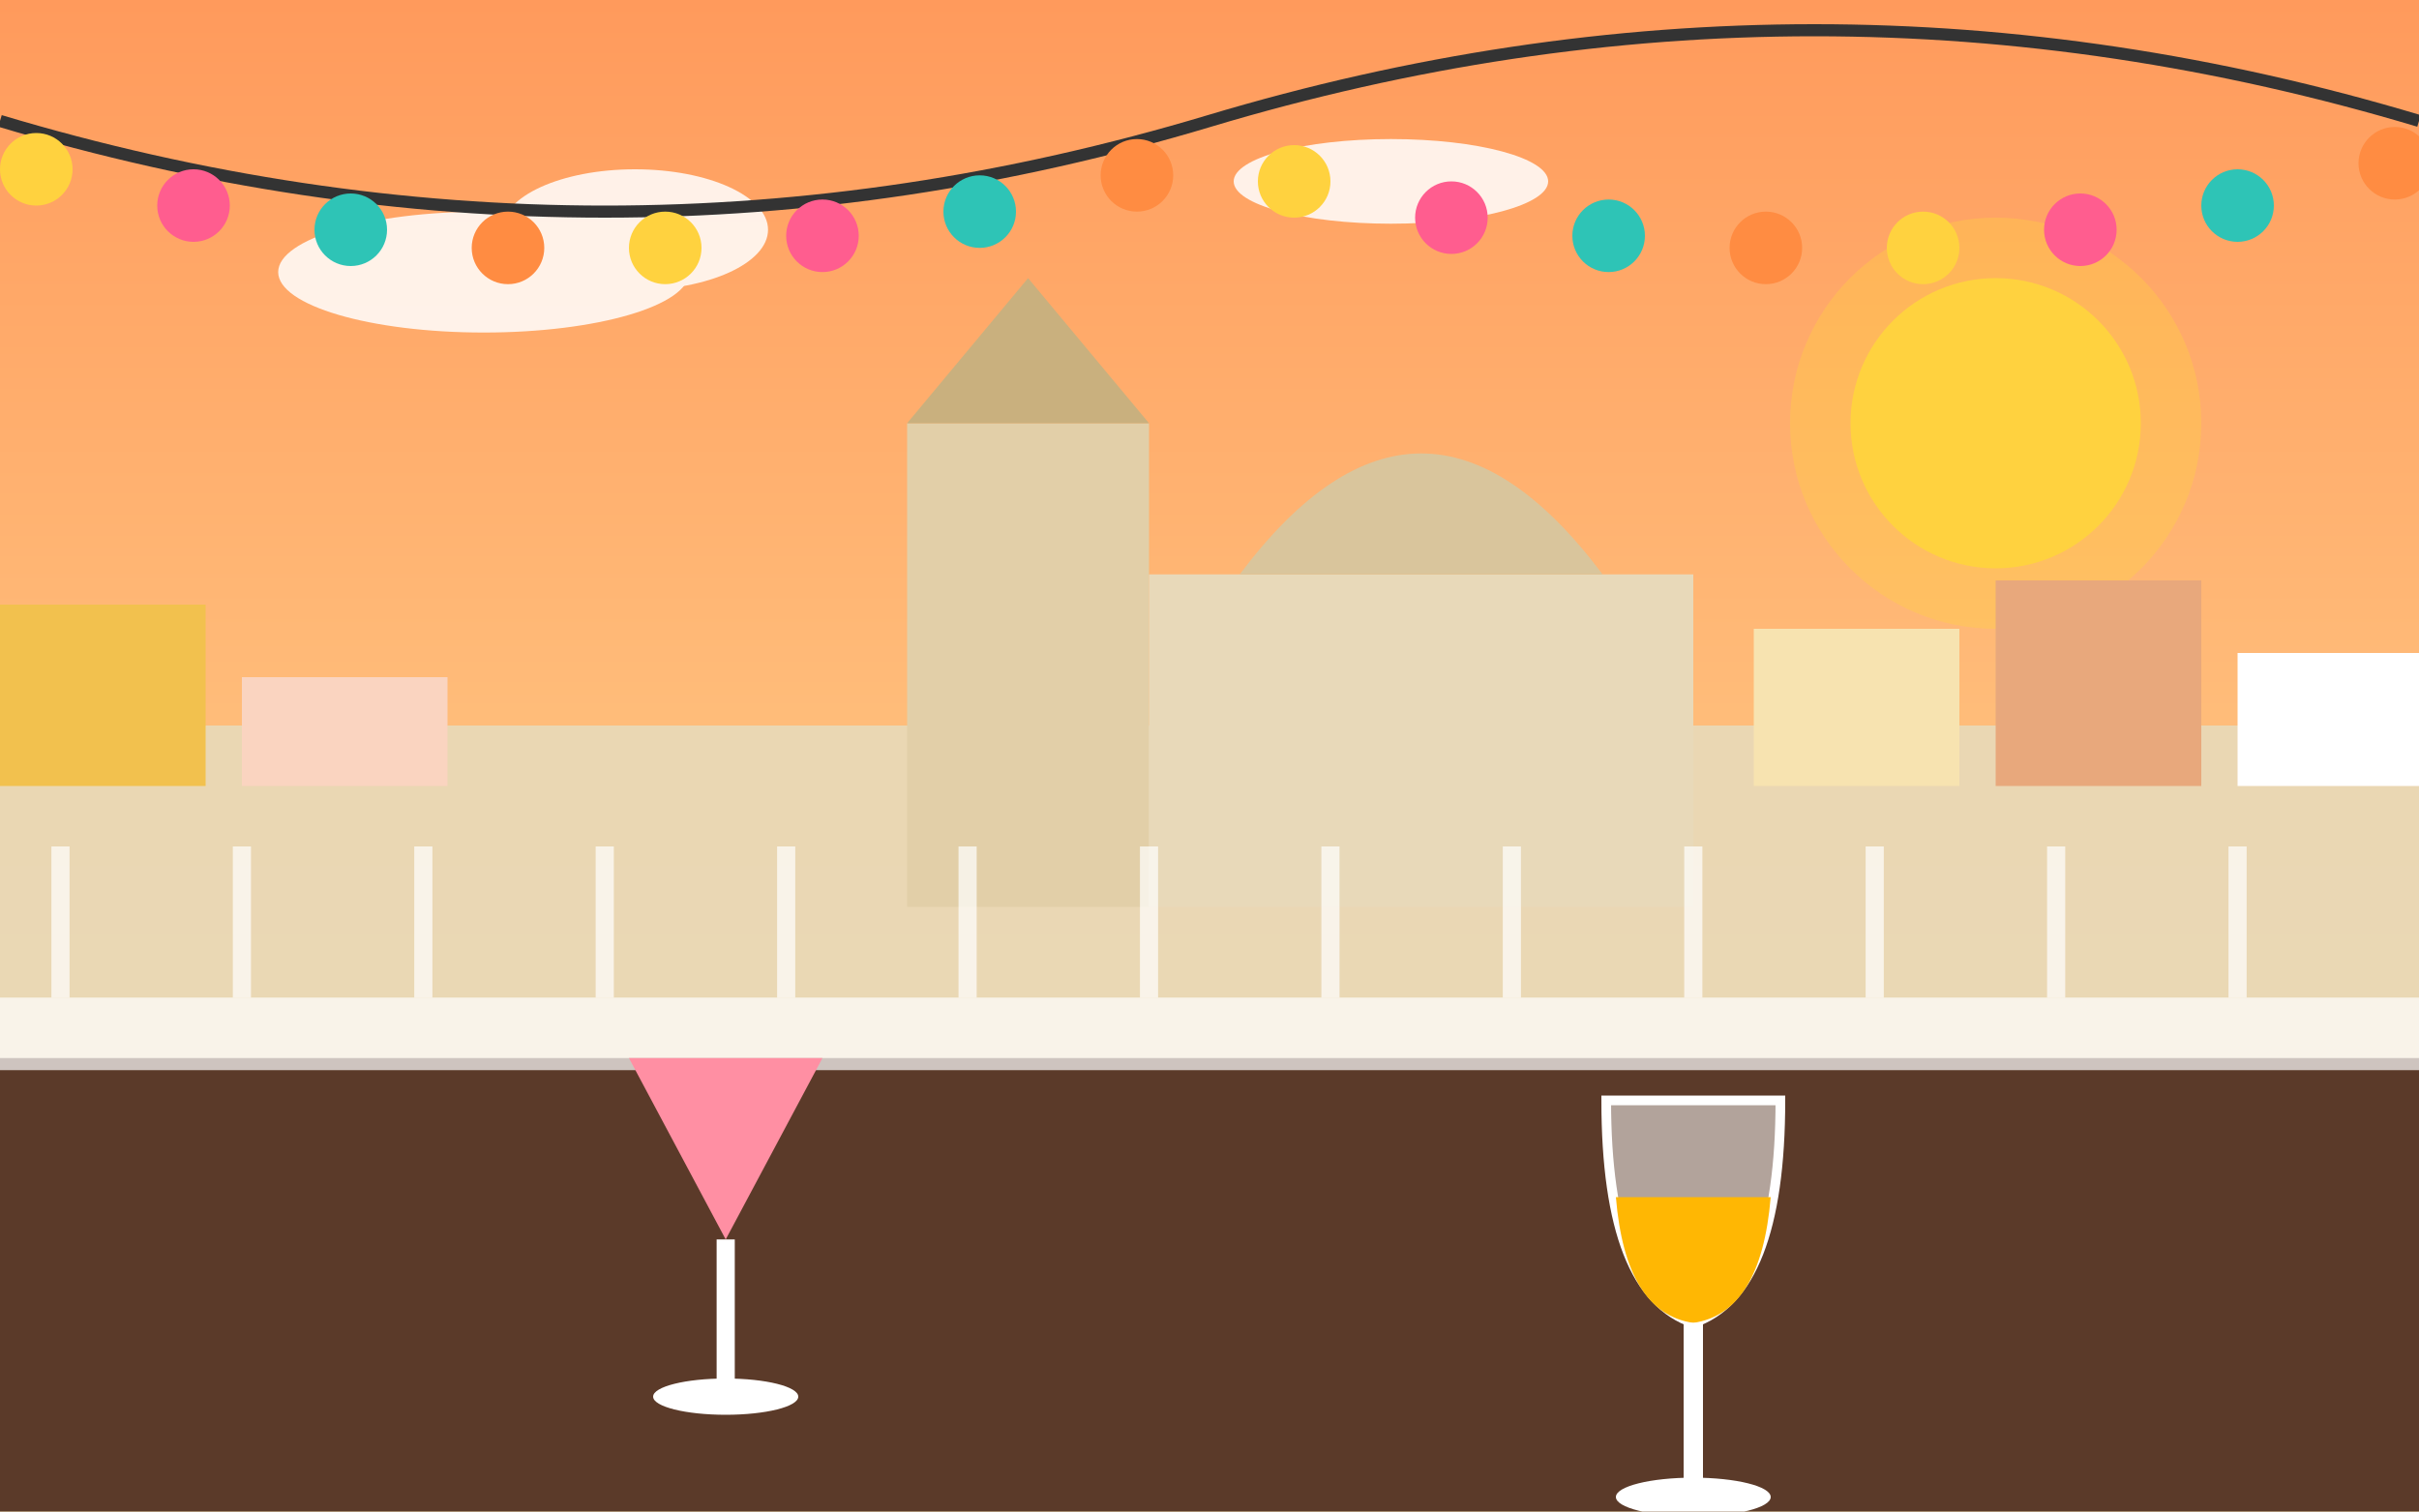
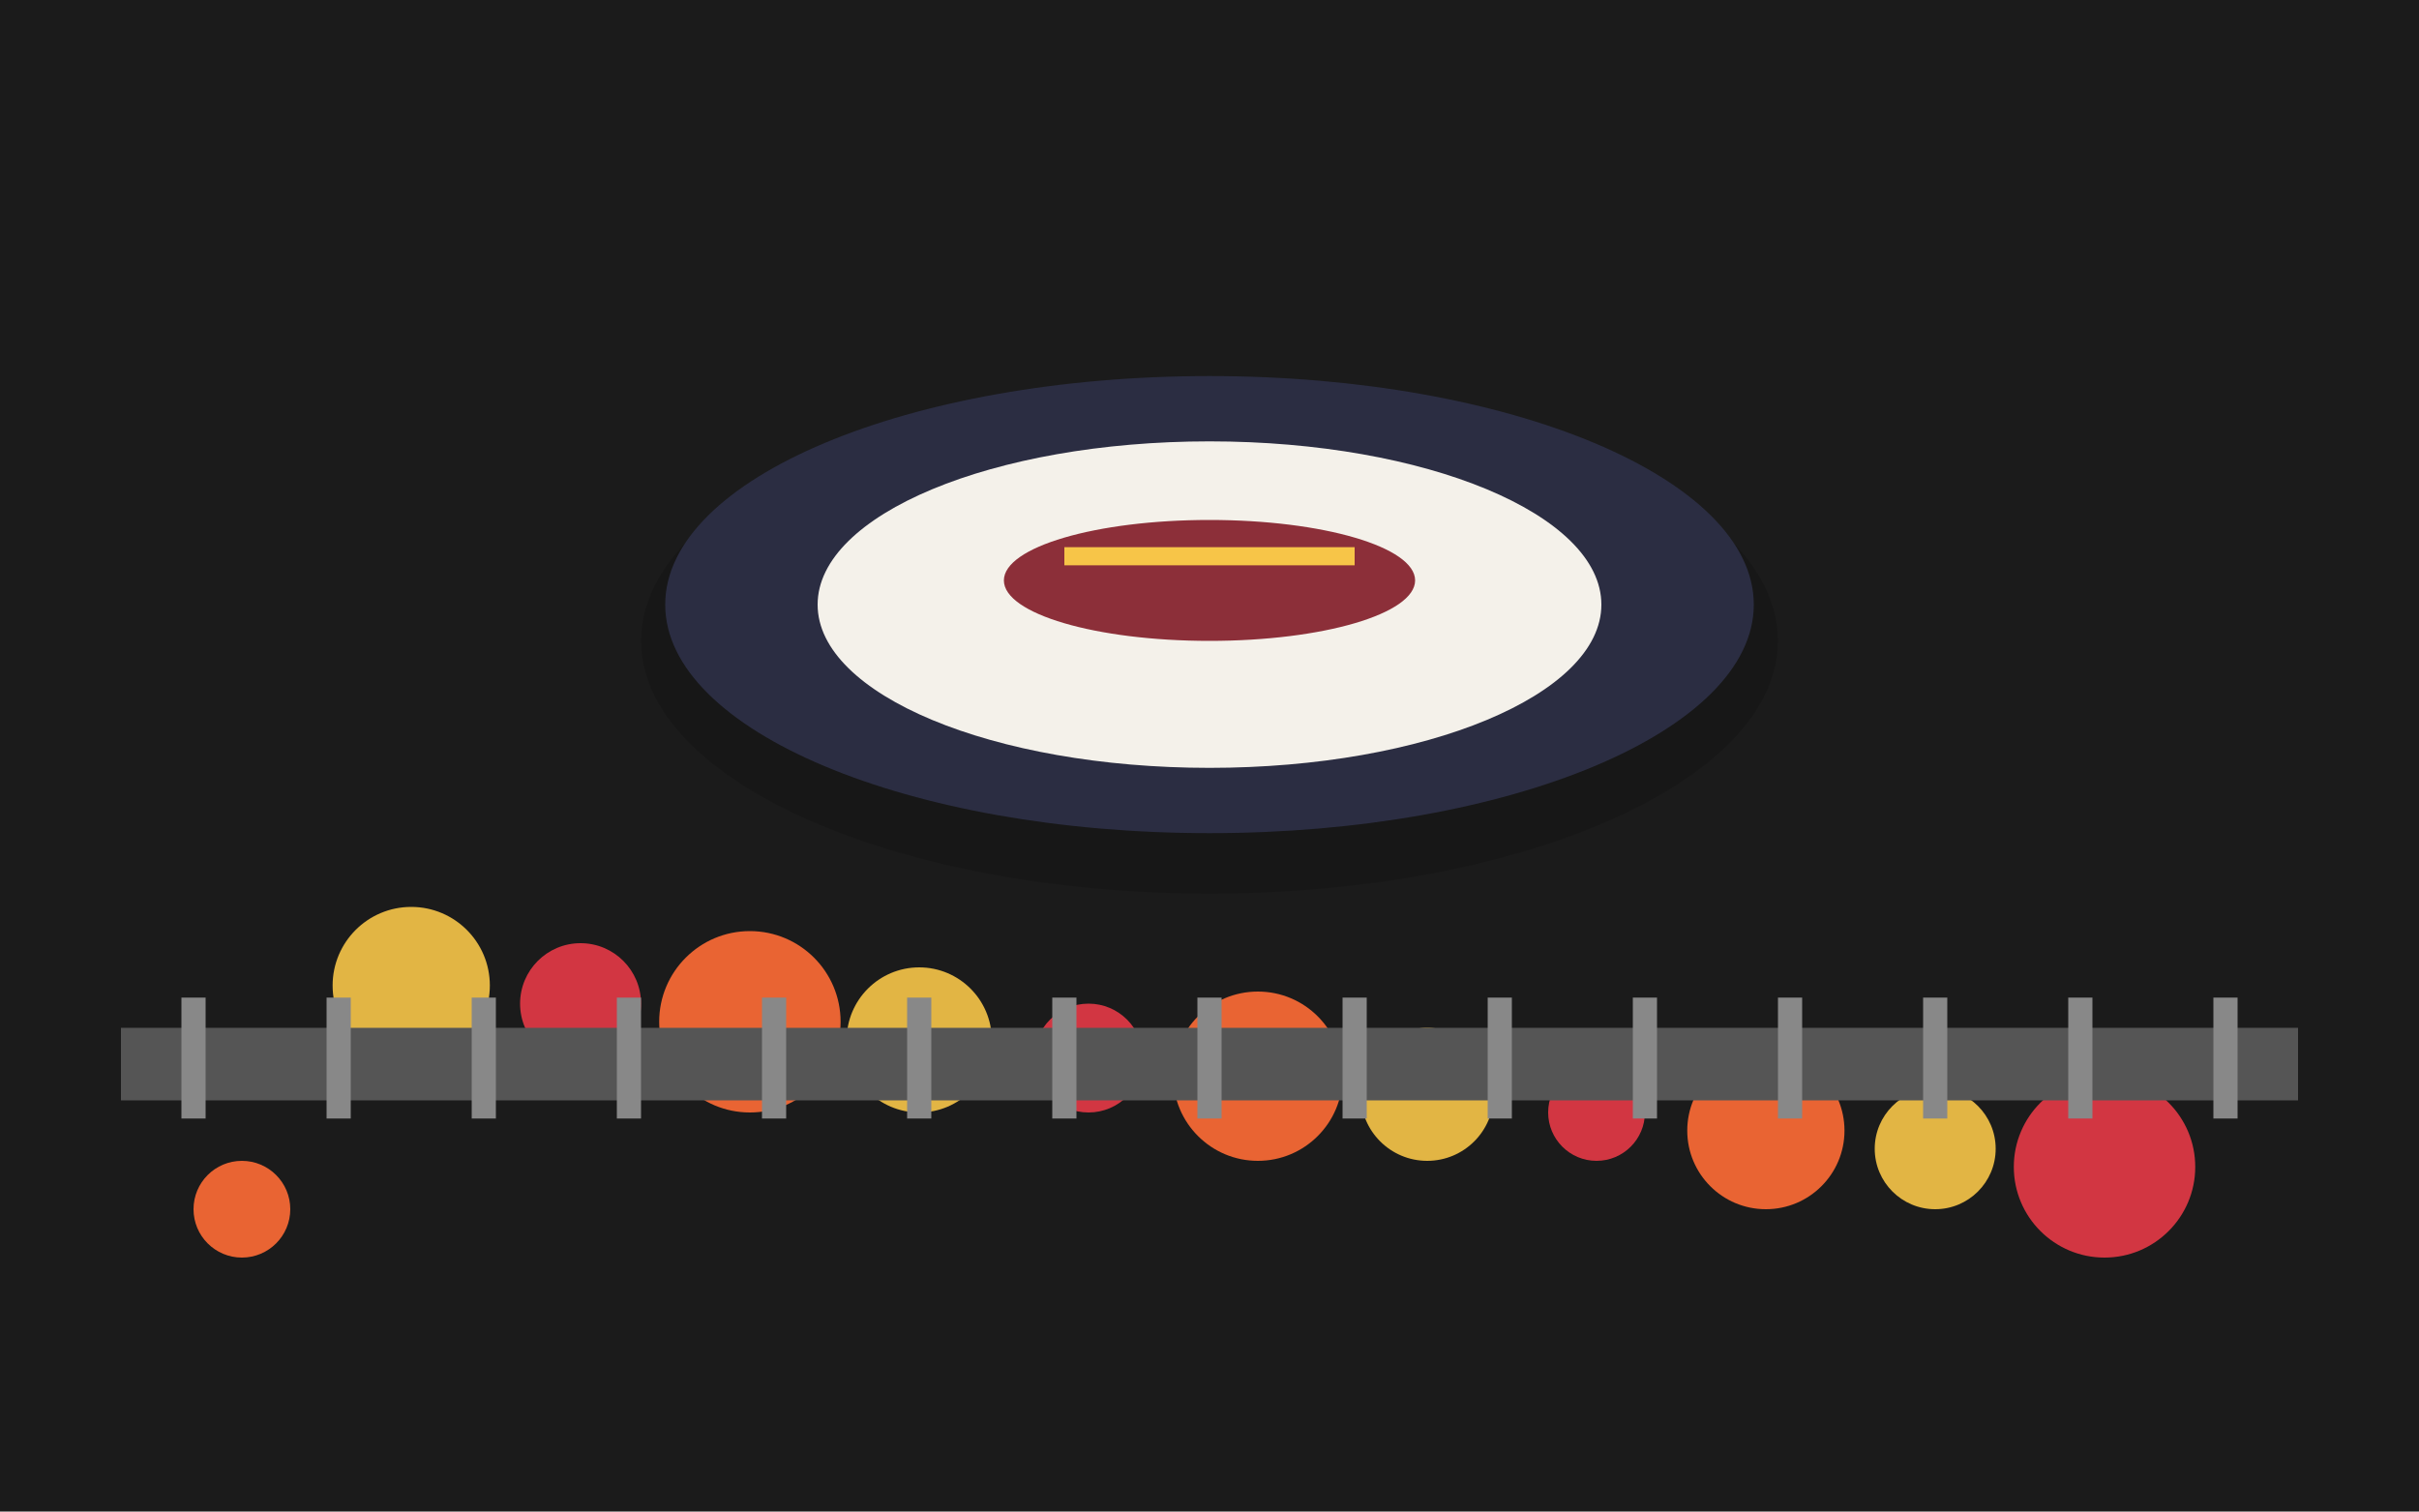
<svg xmlns="http://www.w3.org/2000/svg" viewBox="0 0 400 250" preserveAspectRatio="xMidYMid slice">
-   <defs>
-     <linearGradient id="sk21" x1="0" y1="0" x2="0" y2="1">
-       <stop offset="0" stop-color="#FF9A5C" />
-       <stop offset="1" stop-color="#FFE29A" />
-     </linearGradient>
-   </defs>
-   <rect width="400" height="250" fill="url(#sk21)" />
-   <circle cx="330" cy="70" r="34" fill="#FFD23F" opacity=".35" />
-   <circle cx="330" cy="70" r="24" fill="#FFD23F" />
-   <g fill="#fff" opacity=".85">
-     <ellipse cx="80" cy="45" rx="34" ry="10" />
-     <ellipse cx="105" cy="38" rx="22" ry="10" />
-     <ellipse cx="230" cy="30" rx="26" ry="7" />
-   </g>
-   <rect x="0" y="120" width="400" height="80" fill="#E8D9B9" opacity=".9" />
-   <rect x="150" y="70" width="40" height="80" fill="#E2CFA8" />
-   <path d="M150 70 l20 -24 l20 24z" fill="#C9B07E" />
-   <rect x="190" y="95" width="90" height="55" fill="#E8D9B9" />
-   <path d="M205 95 q30 -40 60 0z" fill="#D9C59C" />
-   <rect x="0" y="100" width="34" height="30" fill="#F2C14E" />
-   <rect x="40" y="112" width="34" height="18" fill="#FAD4C0" />
-   <rect x="290" y="104" width="34" height="26" fill="#F7E3B0" />
-   <rect x="330" y="96" width="34" height="34" fill="#E8A87C" />
-   <rect x="370" y="108" width="34" height="22" fill="#FFF" />
-   <rect x="0" y="175" width="400" height="75" fill="#5B3A29" />
-   <rect x="0" y="165" width="400" height="12" fill="#fff" opacity=".7" />
-   <line x1="10" y1="165" x2="10" y2="140" stroke="#fff" stroke-width="3" opacity=".7" />
-   <line x1="40" y1="165" x2="40" y2="140" stroke="#fff" stroke-width="3" opacity=".7" />
-   <line x1="70" y1="165" x2="70" y2="140" stroke="#fff" stroke-width="3" opacity=".7" />
-   <line x1="100" y1="165" x2="100" y2="140" stroke="#fff" stroke-width="3" opacity=".7" />
-   <line x1="130" y1="165" x2="130" y2="140" stroke="#fff" stroke-width="3" opacity=".7" />
-   <line x1="160" y1="165" x2="160" y2="140" stroke="#fff" stroke-width="3" opacity=".7" />
-   <line x1="190" y1="165" x2="190" y2="140" stroke="#fff" stroke-width="3" opacity=".7" />
-   <line x1="220" y1="165" x2="220" y2="140" stroke="#fff" stroke-width="3" opacity=".7" />
-   <line x1="250" y1="165" x2="250" y2="140" stroke="#fff" stroke-width="3" opacity=".7" />
-   <line x1="280" y1="165" x2="280" y2="140" stroke="#fff" stroke-width="3" opacity=".7" />
-   <line x1="310" y1="165" x2="310" y2="140" stroke="#fff" stroke-width="3" opacity=".7" />
-   <line x1="340" y1="165" x2="340" y2="140" stroke="#fff" stroke-width="3" opacity=".7" />
-   <line x1="370" y1="165" x2="370" y2="140" stroke="#fff" stroke-width="3" opacity=".7" />
-   <path d="M0 20 Q100 50 200 20 T400 20" stroke="#333" stroke-width="2" fill="none" />
-   <circle cx="6" cy="28" r="6" fill="#FFD23F" />
-   <circle cx="32" cy="34" r="6" fill="#FF5D8F" />
-   <circle cx="58" cy="38" r="6" fill="#2EC4B6" />
-   <circle cx="84" cy="41" r="6" fill="#FF8C42" />
-   <circle cx="110" cy="41" r="6" fill="#FFD23F" />
-   <circle cx="136" cy="39" r="6" fill="#FF5D8F" />
-   <circle cx="162" cy="35" r="6" fill="#2EC4B6" />
-   <circle cx="188" cy="29" r="6" fill="#FF8C42" />
-   <circle cx="214" cy="30" r="6" fill="#FFD23F" />
-   <circle cx="240" cy="36" r="6" fill="#FF5D8F" />
-   <circle cx="266" cy="39" r="6" fill="#2EC4B6" />
-   <circle cx="292" cy="41" r="6" fill="#FF8C42" />
-   <circle cx="318" cy="41" r="6" fill="#FFD23F" />
-   <circle cx="344" cy="38" r="6" fill="#FF5D8F" />
-   <circle cx="370" cy="34" r="6" fill="#2EC4B6" />
-   <circle cx="396" cy="27" r="6" fill="#FF8C42" />
-   <g transform="translate(120,215)">
-     <path d="M-16 -40 l16 30 l16 -30z" fill="#FF8FA3" />
-     <line x1="0" y1="-10" x2="0" y2="14" stroke="#fff" stroke-width="3" />
-     <ellipse cx="0" cy="16" rx="12" ry="3" fill="#fff" />
-   </g>
-   <g transform="translate(280,230) scale(0.8)">
-     <path d="M-18 -60 h36 q0 40 -18 46 q-18 -6 -18 -46z" fill="#ffffff88" stroke="#fff" stroke-width="2" />
-     <path d="M-16 -40 h32 q-2 24 -16 26 q-14 -2 -16 -26z" fill="#FFB703" />
-     <rect x="-2" y="-14" width="4" height="34" fill="#fff" />
-     <ellipse cx="0" cy="22" rx="16" ry="4" fill="#fff" />
+   <rect width="400" height="250" fill="#FFF" />
+   <rect width="400" height="250" fill="#1B1B1B" />
+   <circle cx="40" cy="200" r="8" fill="#FF6B35" opacity=".9" />
+   <circle cx="68" cy="163" r="13" fill="#F7C548" opacity=".9" />
+   <circle cx="96" cy="166" r="10" fill="#E63946" opacity=".9" />
+   <circle cx="124" cy="169" r="15" fill="#FF6B35" opacity=".9" />
+   <circle cx="152" cy="172" r="12" fill="#F7C548" opacity=".9" />
+   <circle cx="180" cy="175" r="9" fill="#E63946" opacity=".9" />
+   <circle cx="208" cy="178" r="14" fill="#FF6B35" opacity=".9" />
+   <circle cx="236" cy="181" r="11" fill="#F7C548" opacity=".9" />
+   <circle cx="264" cy="184" r="8" fill="#E63946" opacity=".9" />
+   <circle cx="292" cy="187" r="13" fill="#FF6B35" opacity=".9" />
+   <circle cx="320" cy="190" r="10" fill="#F7C548" opacity=".9" />
+   <circle cx="348" cy="193" r="15" fill="#E63946" opacity=".9" />
+   <rect x="20" y="170" width="360" height="12" fill="#555" />
+   <rect x="30" y="165" width="4" height="20" fill="#888" />
+   <rect x="54" y="165" width="4" height="20" fill="#888" />
+   <rect x="78" y="165" width="4" height="20" fill="#888" />
+   <rect x="102" y="165" width="4" height="20" fill="#888" />
+   <rect x="126" y="165" width="4" height="20" fill="#888" />
+   <rect x="150" y="165" width="4" height="20" fill="#888" />
+   <rect x="174" y="165" width="4" height="20" fill="#888" />
+   <rect x="198" y="165" width="4" height="20" fill="#888" />
+   <rect x="222" y="165" width="4" height="20" fill="#888" />
+   <rect x="246" y="165" width="4" height="20" fill="#888" />
+   <rect x="270" y="165" width="4" height="20" fill="#888" />
+   <rect x="294" y="165" width="4" height="20" fill="#888" />
+   <rect x="318" y="165" width="4" height="20" fill="#888" />
+   <rect x="342" y="165" width="4" height="20" fill="#888" />
+   <rect x="366" y="165" width="4" height="20" fill="#888" />
+   <g transform="translate(200,100)">
+     <ellipse cx="0" cy="6" rx="94" ry="41.8" fill="#00000022" />
+     <ellipse cx="0" cy="0" rx="90" ry="37.8" fill="#2B2D42" />
+     <ellipse cx="0" cy="0" rx="64.8" ry="27.0" fill="#F4F1EA" />
+     <ellipse cx="0" cy="-4" rx="34" ry="10" fill="#8C2F39" />
+     <path d="M-24 -8 h48" stroke="#F7C548" stroke-width="3" />
  </g>
</svg>
